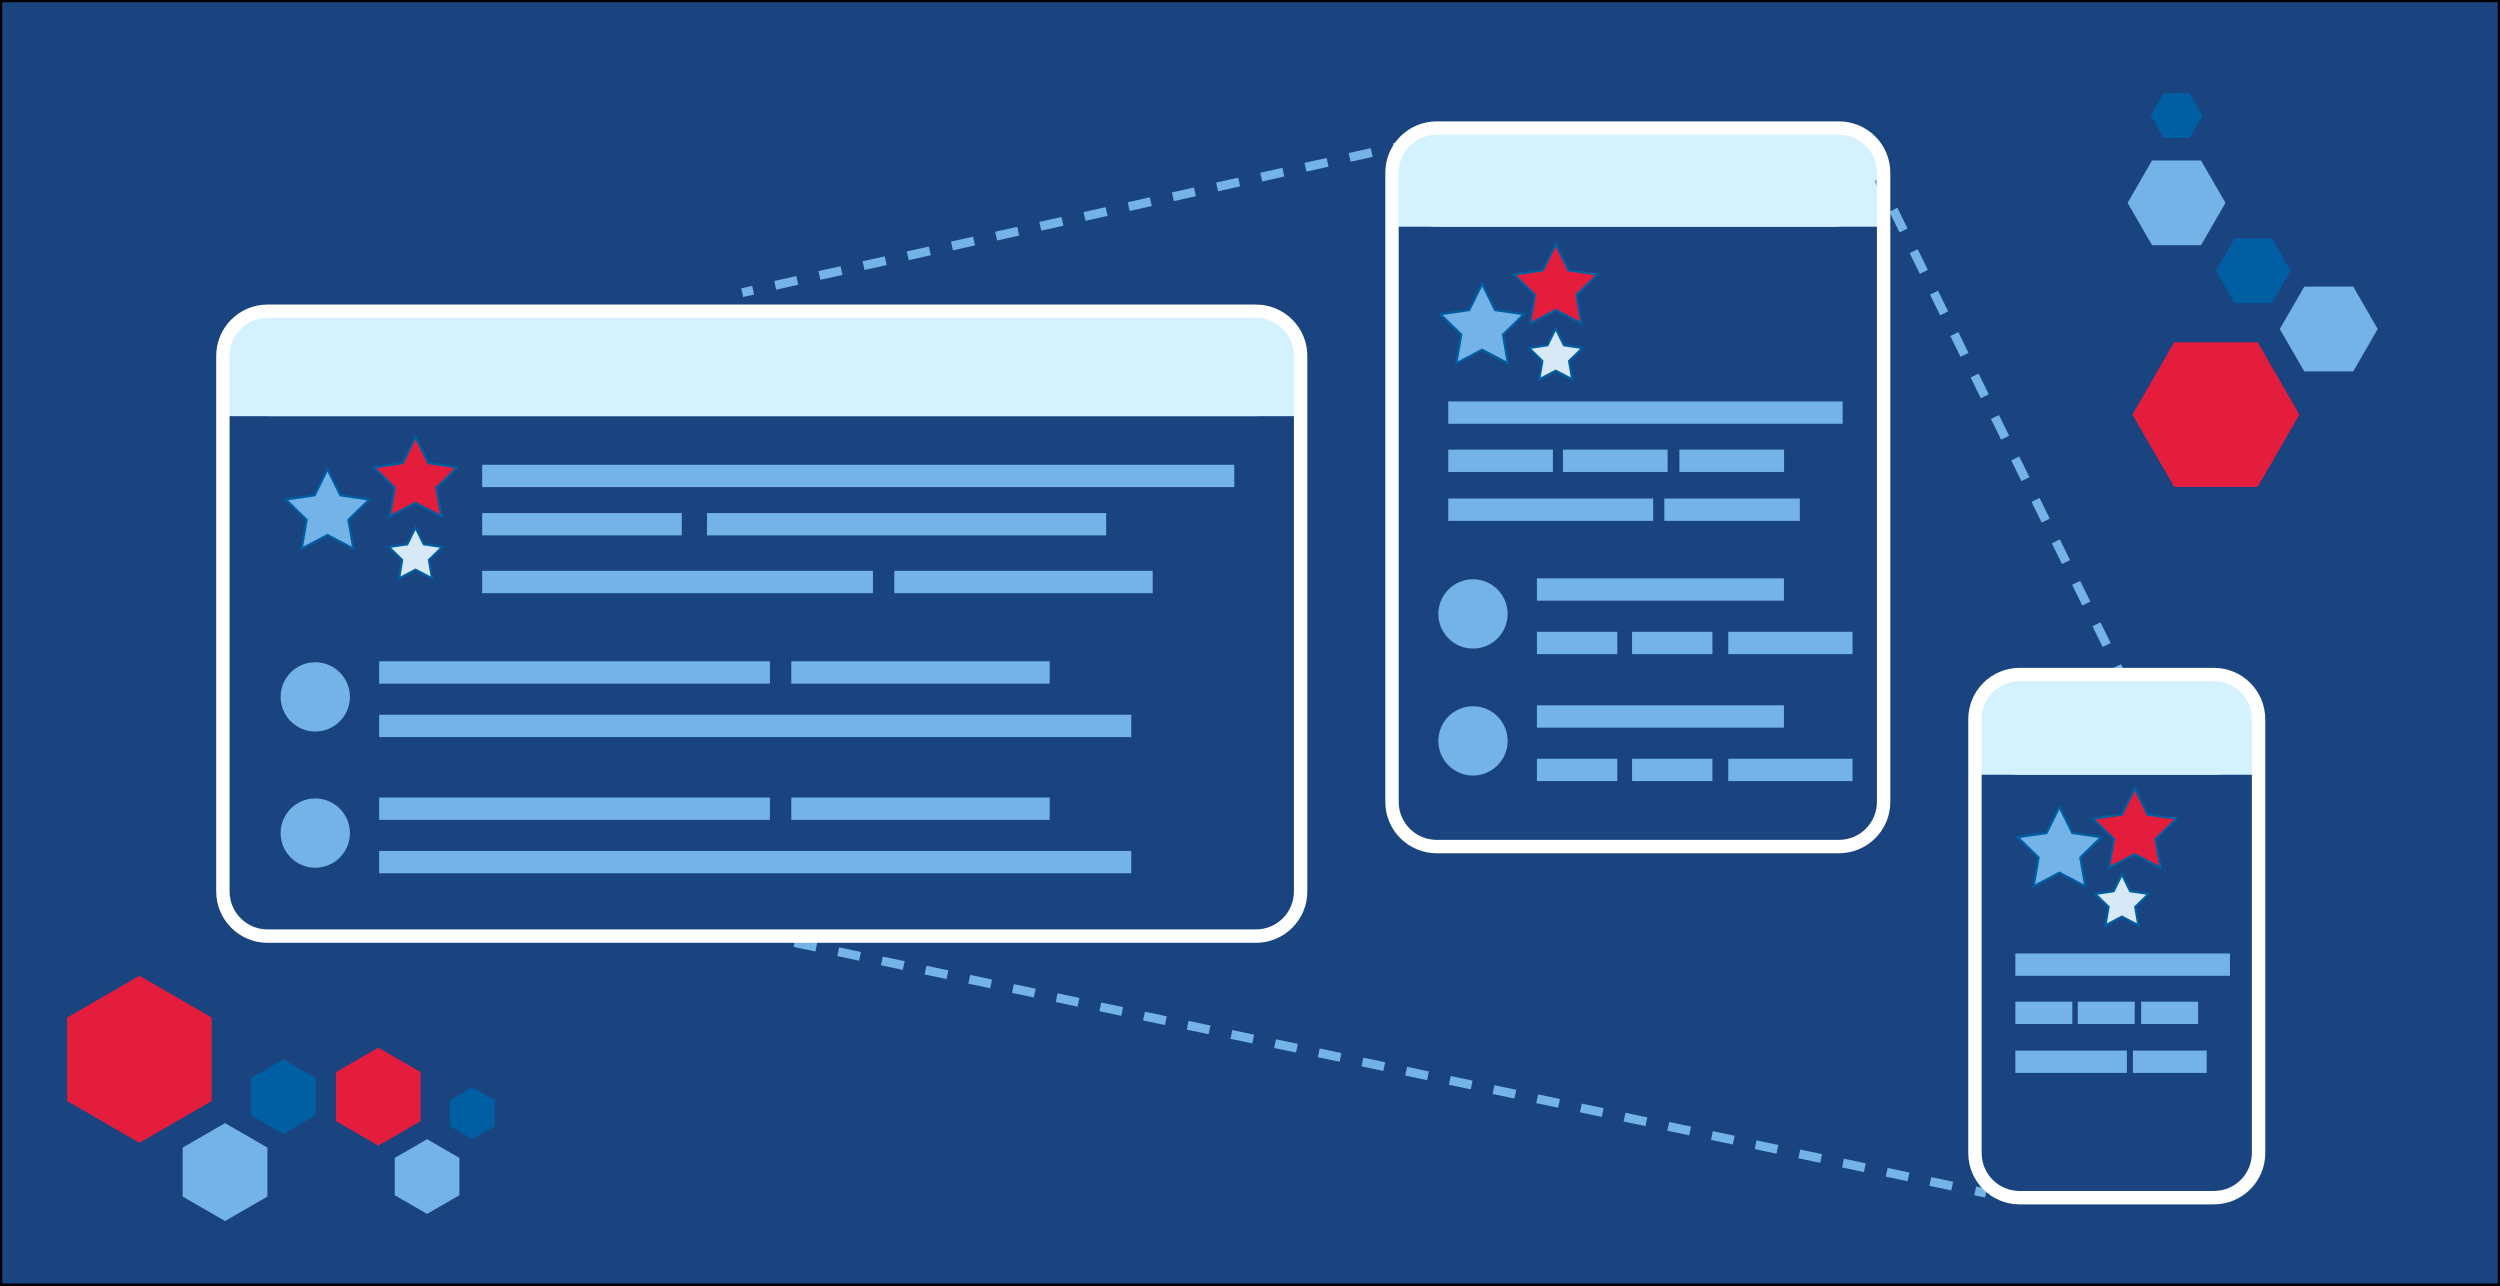
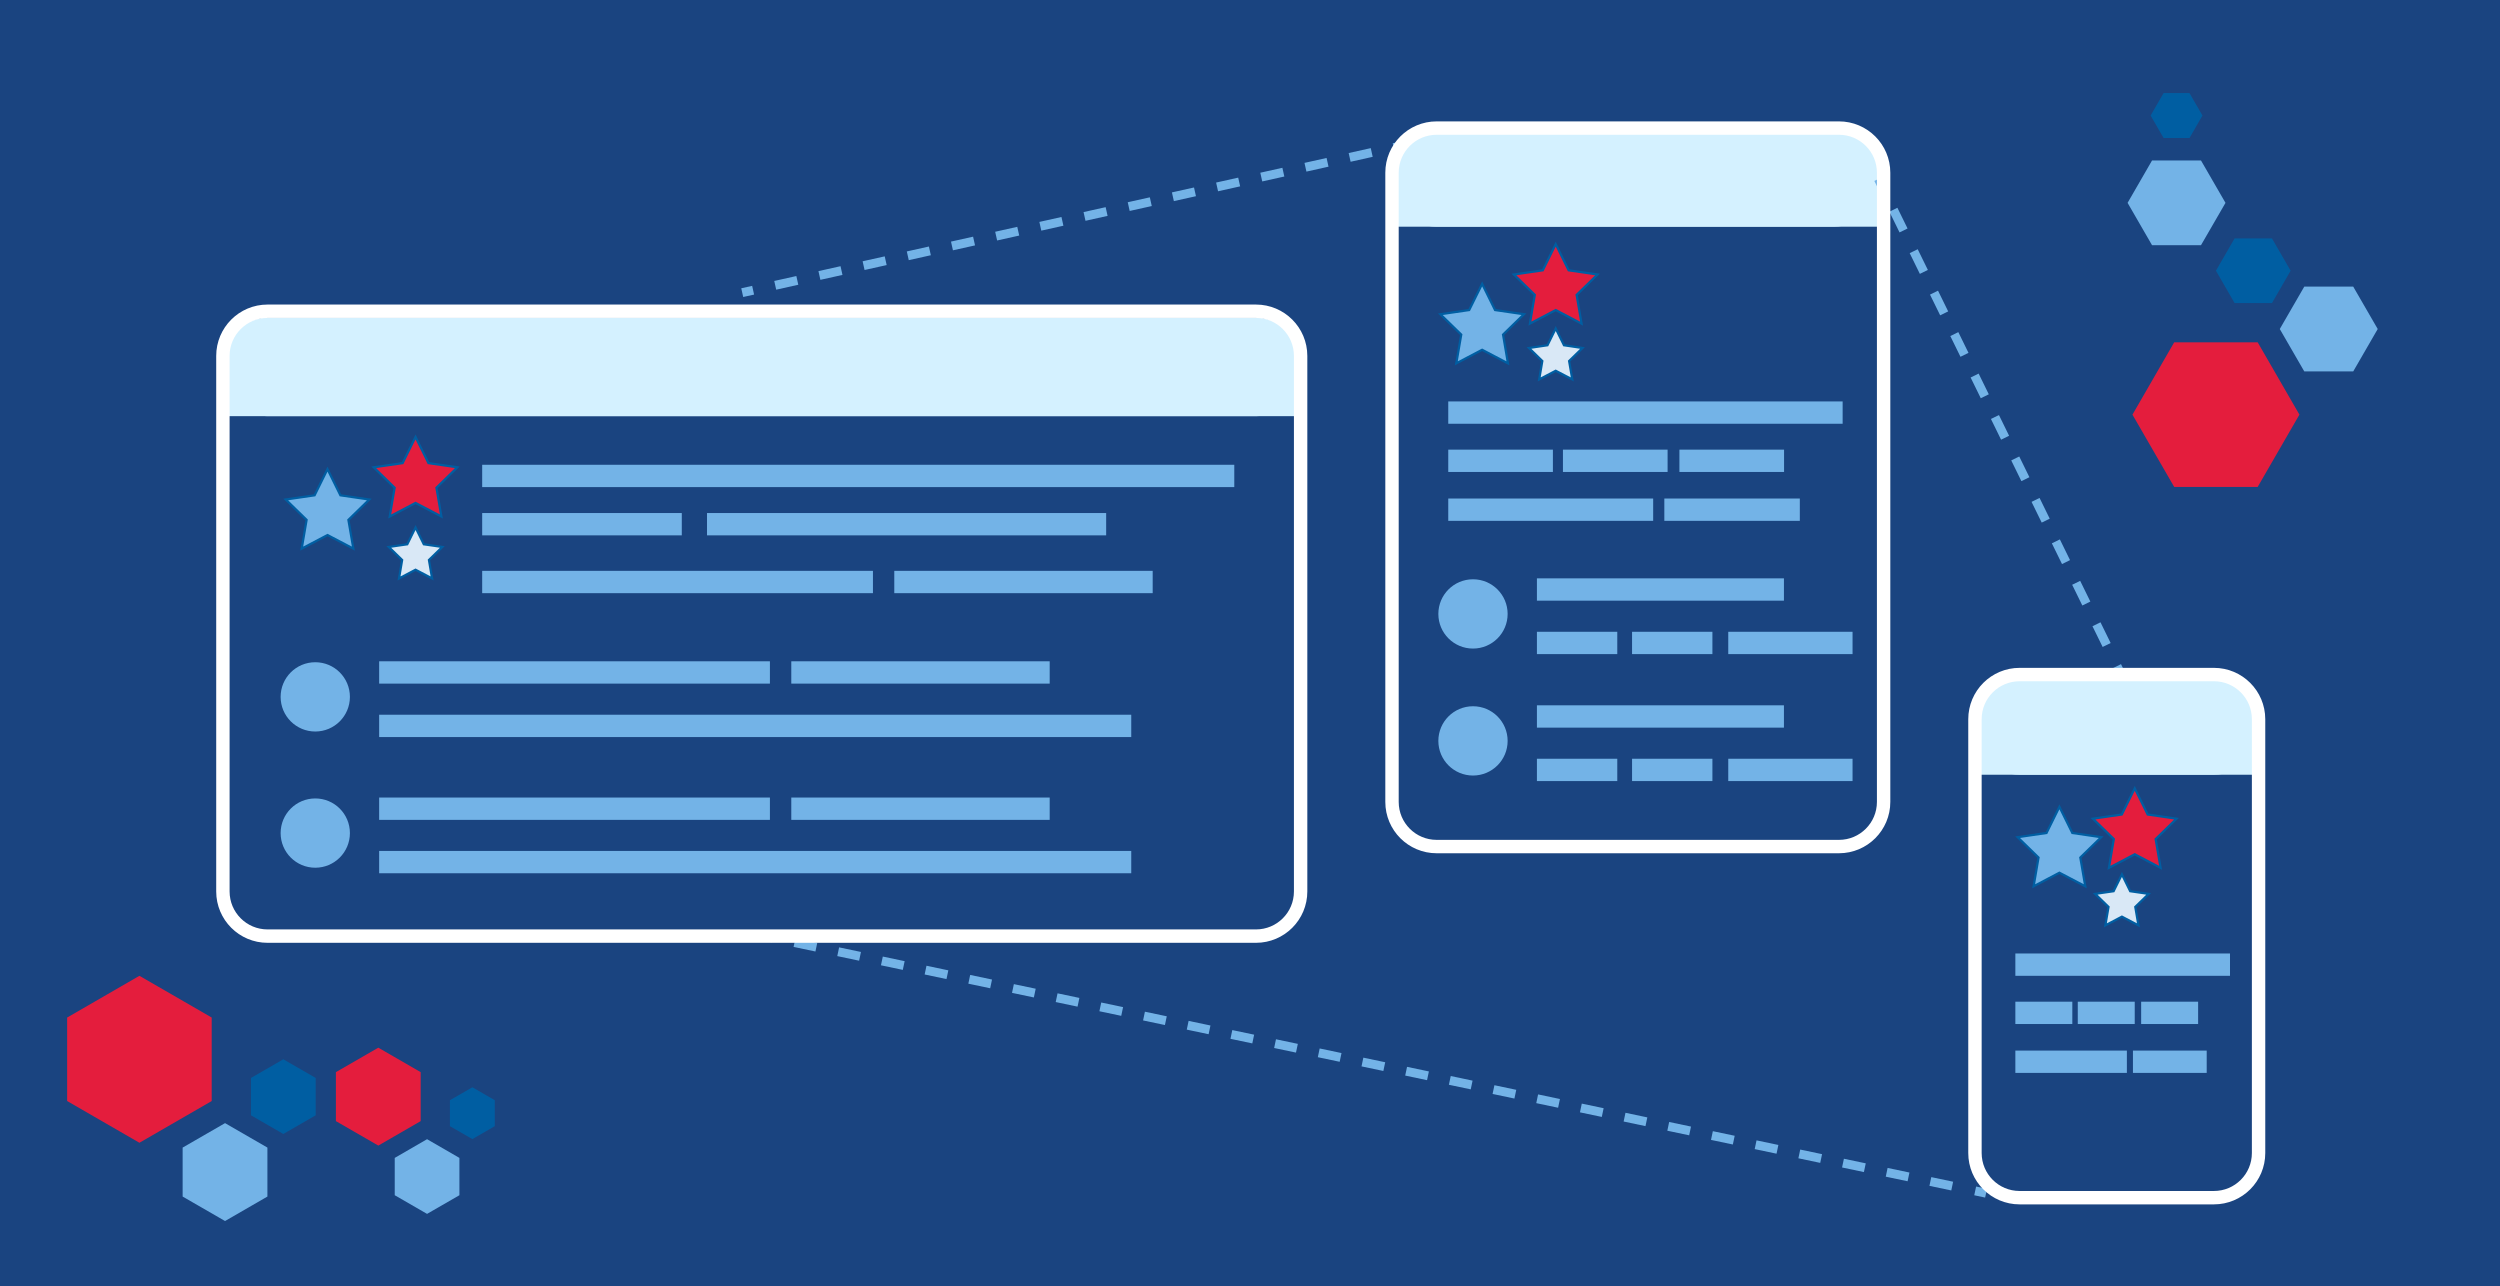
<svg xmlns="http://www.w3.org/2000/svg" viewBox="0 0 560 288">
  <defs>
-     <style>.cls-1{fill:#1a4480;stroke:#000;}.cls-1,.cls-10,.cls-11,.cls-12,.cls-13,.cls-3,.cls-4,.cls-5,.cls-6{stroke-miterlimit:10;}.cls-2{fill:#d4f1ff;}.cls-10,.cls-3,.cls-4,.cls-5,.cls-6{fill:none;}.cls-3,.cls-4,.cls-5,.cls-6{stroke:#73b3e7;stroke-width:2px;}.cls-4{stroke-dasharray:5.17 5.17;}.cls-5{stroke-dasharray:5.07 5.07;}.cls-6{stroke-dasharray:5 5;}.cls-12,.cls-7{fill:#e41d3d;}.cls-11,.cls-8{fill:#73b3e7;}.cls-9{fill:#005ea2;}.cls-10{stroke:#fff;stroke-width:3px;}.cls-11,.cls-12,.cls-13{stroke:#005ea2;stroke-width:0.5px;}.cls-13{fill:#d9e8f6;}</style>
+     <style>.cls-1{fill:#1a4480;stroke:#1a4480;}.cls-1,.cls-10,.cls-11,.cls-12,.cls-13,.cls-3,.cls-4,.cls-5,.cls-6{stroke-miterlimit:10;}.cls-2{fill:#d4f1ff;}.cls-10,.cls-3,.cls-4,.cls-5,.cls-6{fill:none;}.cls-3,.cls-4,.cls-5,.cls-6{stroke:#73b3e7;stroke-width:2px;}.cls-4{stroke-dasharray:5.17 5.17;}.cls-5{stroke-dasharray:5.07 5.07;}.cls-6{stroke-dasharray:5 5;}.cls-12,.cls-7{fill:#e41d3d;}.cls-11,.cls-8{fill:#73b3e7;}.cls-9{fill:#005ea2;}.cls-10{stroke:#fff;stroke-width:3px;}.cls-11,.cls-12,.cls-13{stroke:#005ea2;stroke-width:0.5px;}.cls-13{fill:#d9e8f6;}</style>
  </defs>
  <g id="Concept_1" data-name="Concept 1">
    <rect id="Background" class="cls-1" width="560" height="288" />
    <g id="Blue_bar_desktop" data-name="Blue bar desktop">
      <rect class="cls-2" x="49.93" y="71.13" width="241.41" height="22.09" rx="10" />
      <rect class="cls-2" x="49.93" y="82.53" width="241.41" height="10.69" />
      <rect class="cls-2" x="311.81" y="28.69" width="108.94" height="22.09" rx="10" />
      <rect class="cls-2" x="311.81" y="40.09" width="108.94" height="10.69" />
      <rect class="cls-2" x="442.39" y="151.45" width="63.53" height="22.09" rx="10" />
      <rect class="cls-2" x="442.39" y="162.85" width="63.53" height="10.69" />
      <line class="cls-3" x1="420.75" y1="40.09" x2="421.85" y2="42.33" />
      <line class="cls-4" x1="424.12" y1="46.98" x2="473.07" y2="146.89" />
      <line class="cls-3" x1="474.21" y1="149.21" x2="475.31" y2="151.45" />
      <line class="cls-3" x1="166.26" y1="65.55" x2="168.7" y2="65.01" />
      <line class="cls-5" x1="173.65" y1="63.91" x2="309.72" y2="33.61" />
      <line class="cls-3" x1="312.19" y1="33.06" x2="314.63" y2="32.51" />
      <line class="cls-3" x1="170.63" y1="209.59" x2="173.08" y2="210.1" />
      <line class="cls-6" x1="177.97" y1="211.13" x2="439.99" y2="266.25" />
      <line class="cls-3" x1="442.44" y1="266.76" x2="444.88" y2="267.28" />
    </g>
    <g id="Hex_cluster" data-name="Hex cluster">
      <polygon class="cls-7" points="505.72 76.68 487.02 76.68 477.67 92.88 487.02 109.07 505.72 109.07 515.07 92.88 505.72 76.68" />
      <polygon class="cls-8" points="527.12 64.2 516.16 64.2 510.67 73.7 516.16 83.2 527.12 83.2 532.61 73.7 527.12 64.2" />
      <polygon class="cls-9" points="508.92 53.4 500.55 53.4 496.37 60.64 500.55 67.89 508.92 67.89 513.1 60.64 508.92 53.4" />
    </g>
    <g id="Mobile">
      <rect class="cls-10" x="442.39" y="151.1" width="63.53" height="117.18" rx="10" />
    </g>
    <g id="Tablet">
      <rect class="cls-10" x="311.81" y="28.69" width="110.12" height="160.94" rx="10" />
    </g>
    <g id="Desktop">
      <rect class="cls-10" x="49.93" y="69.72" width="241.41" height="139.97" rx="10" />
    </g>
    <polygon class="cls-7" points="47.42 246.63 47.42 227.93 31.23 218.58 15.04 227.93 15.04 246.63 31.23 255.98 47.42 246.63" />
    <polygon class="cls-8" points="59.9 268.03 59.9 257.06 50.41 251.58 40.91 257.06 40.91 268.03 50.41 273.51 59.9 268.03" />
    <polygon class="cls-9" points="70.71 249.83 70.71 241.46 63.46 237.28 56.22 241.46 56.22 249.83 63.46 254.01 70.71 249.83" />
    <polygon class="cls-7" points="94.23 251.13 94.23 240.16 84.74 234.68 75.24 240.16 75.24 251.13 84.74 256.61 94.23 251.13" />
    <polygon class="cls-8" points="102.91 267.73 102.91 259.37 95.66 255.18 88.42 259.37 88.42 267.73 95.66 271.91 102.91 267.73" />
    <polygon class="cls-9" points="110.83 252.26 110.83 246.45 105.81 243.55 100.78 246.45 100.78 252.26 105.81 255.16 110.83 252.26" />
    <g id="Concept_3" data-name="Concept 3">
      <polygon class="cls-11" points="73.36 105.09 76.25 110.95 82.72 111.89 78.04 116.45 79.15 122.89 73.36 119.85 67.58 122.89 68.68 116.45 64 111.89 70.47 110.95 73.36 105.09" />
      <polygon class="cls-11" points="332 63.59 334.89 69.45 341.36 70.39 336.68 74.95 337.78 81.39 332 78.35 326.21 81.39 327.32 74.95 322.64 70.39 329.1 69.45 332 63.59" />
      <polygon class="cls-11" points="461.31 180.73 464.2 186.59 470.67 187.53 465.99 192.09 467.1 198.53 461.31 195.49 455.53 198.53 456.63 192.09 451.95 187.53 458.42 186.59 461.31 180.73" />
      <polygon class="cls-12" points="93.08 97.88 95.97 103.74 102.44 104.68 97.76 109.25 98.87 115.69 93.08 112.65 87.3 115.69 88.4 109.25 83.72 104.68 90.19 103.74 93.08 97.88" />
      <polygon class="cls-12" points="348.48 54.69 351.37 60.55 357.84 61.49 353.16 66.05 354.27 72.49 348.48 69.45 342.7 72.49 343.8 66.05 339.12 61.49 345.59 60.55 348.48 54.69" />
      <polygon class="cls-12" points="478.18 176.59 481.07 182.45 487.54 183.39 482.86 187.95 483.97 194.39 478.18 191.35 472.4 194.39 473.5 187.95 468.82 183.39 475.29 182.45 478.18 176.59" />
    </g>
    <rect class="cls-8" x="451.44" y="213.58" width="48.08" height="5" />
    <rect class="cls-8" x="451.44" y="224.38" width="12.76" height="5" />
    <rect class="cls-8" x="451.44" y="235.33" width="24.98" height="5" />
    <rect class="cls-8" x="477.78" y="235.33" width="16.52" height="5" />
    <rect class="cls-8" x="465.42" y="224.38" width="12.76" height="5" />
    <rect class="cls-8" x="479.62" y="224.38" width="12.76" height="5" />
    <polygon class="cls-13" points="93.08 118.16 94.93 121.92 99.08 122.52 96.08 125.44 96.79 129.57 93.08 127.62 89.38 129.57 90.08 125.44 87.09 122.52 91.23 121.92 93.08 118.16" />
    <polygon class="cls-13" points="475.31 195.87 477.16 199.63 481.3 200.23 478.3 203.15 479.01 207.28 475.31 205.33 471.6 207.28 472.31 203.15 469.31 200.23 473.45 199.63 475.31 195.87" />
    <polygon class="cls-13" points="348.48 73.59 350.33 77.34 354.48 77.95 351.48 80.87 352.19 84.99 348.48 83.05 344.78 84.99 345.48 80.87 342.49 77.95 346.63 77.34 348.48 73.59" />
    <g id="T_Words">
      <rect class="cls-8" x="324.41" y="89.92" width="88.34" height="5" />
      <rect class="cls-8" x="324.41" y="100.72" width="23.44" height="5" />
      <rect class="cls-8" x="324.41" y="111.67" width="45.9" height="5" />
      <rect class="cls-8" x="372.81" y="111.67" width="30.35" height="5" />
      <rect class="cls-8" x="350.1" y="100.72" width="23.44" height="5" />
      <rect class="cls-8" x="376.19" y="100.72" width="23.44" height="5" />
    </g>
    <g id="T_Entry">
      <circle class="cls-8" cx="329.95" cy="137.52" r="7.76" />
      <g id="T_words-2" data-name="T_words">
        <rect class="cls-8" x="344.27" y="129.55" width="55.33" height="5" />
        <rect class="cls-8" x="344.27" y="141.52" width="18" height="5" />
        <rect class="cls-8" x="365.58" y="141.52" width="18" height="5" />
        <rect class="cls-8" x="387.13" y="141.52" width="27.84" height="5" />
      </g>
    </g>
    <g id="T_Entry-2" data-name="T_Entry">
      <circle class="cls-8" cx="329.95" cy="165.96" r="7.76" />
      <g id="T_words-3" data-name="T_words">
        <rect class="cls-8" x="344.27" y="157.99" width="55.33" height="5" />
        <rect class="cls-8" x="344.27" y="169.96" width="18" height="5" />
        <rect class="cls-8" x="365.58" y="169.96" width="18" height="5" />
        <rect class="cls-8" x="387.13" y="169.96" width="27.84" height="5" />
      </g>
    </g>
    <rect class="cls-8" x="108.01" y="104.11" width="168.47" height="5" />
    <rect class="cls-8" x="108.01" y="114.92" width="44.71" height="5" />
    <rect class="cls-8" x="158.37" y="114.92" width="89.41" height="5" />
    <rect class="cls-8" x="108.01" y="127.87" width="87.53" height="5" />
    <rect class="cls-8" x="200.32" y="127.87" width="57.88" height="5" />
    <polygon class="cls-8" points="493.02 35.94 482.06 35.94 476.58 45.44 482.06 54.93 493.02 54.93 498.51 45.44 493.02 35.94" />
    <polygon class="cls-9" points="490.45 20.85 484.64 20.85 481.74 25.88 484.64 30.91 490.45 30.91 493.35 25.88 490.45 20.85" />
    <circle class="cls-8" cx="70.62" cy="156.1" r="7.76" />
    <rect class="cls-8" x="84.93" y="148.13" width="87.53" height="5" />
    <rect class="cls-8" x="177.25" y="148.13" width="57.88" height="5" />
    <rect class="cls-8" x="84.93" y="160.1" width="168.47" height="5" />
    <circle class="cls-8" cx="70.62" cy="186.61" r="7.76" />
    <rect class="cls-8" x="84.93" y="178.65" width="87.53" height="5" />
    <rect class="cls-8" x="177.25" y="178.65" width="57.88" height="5" />
    <rect class="cls-8" x="84.93" y="190.61" width="168.47" height="5" />
  </g>
</svg>
